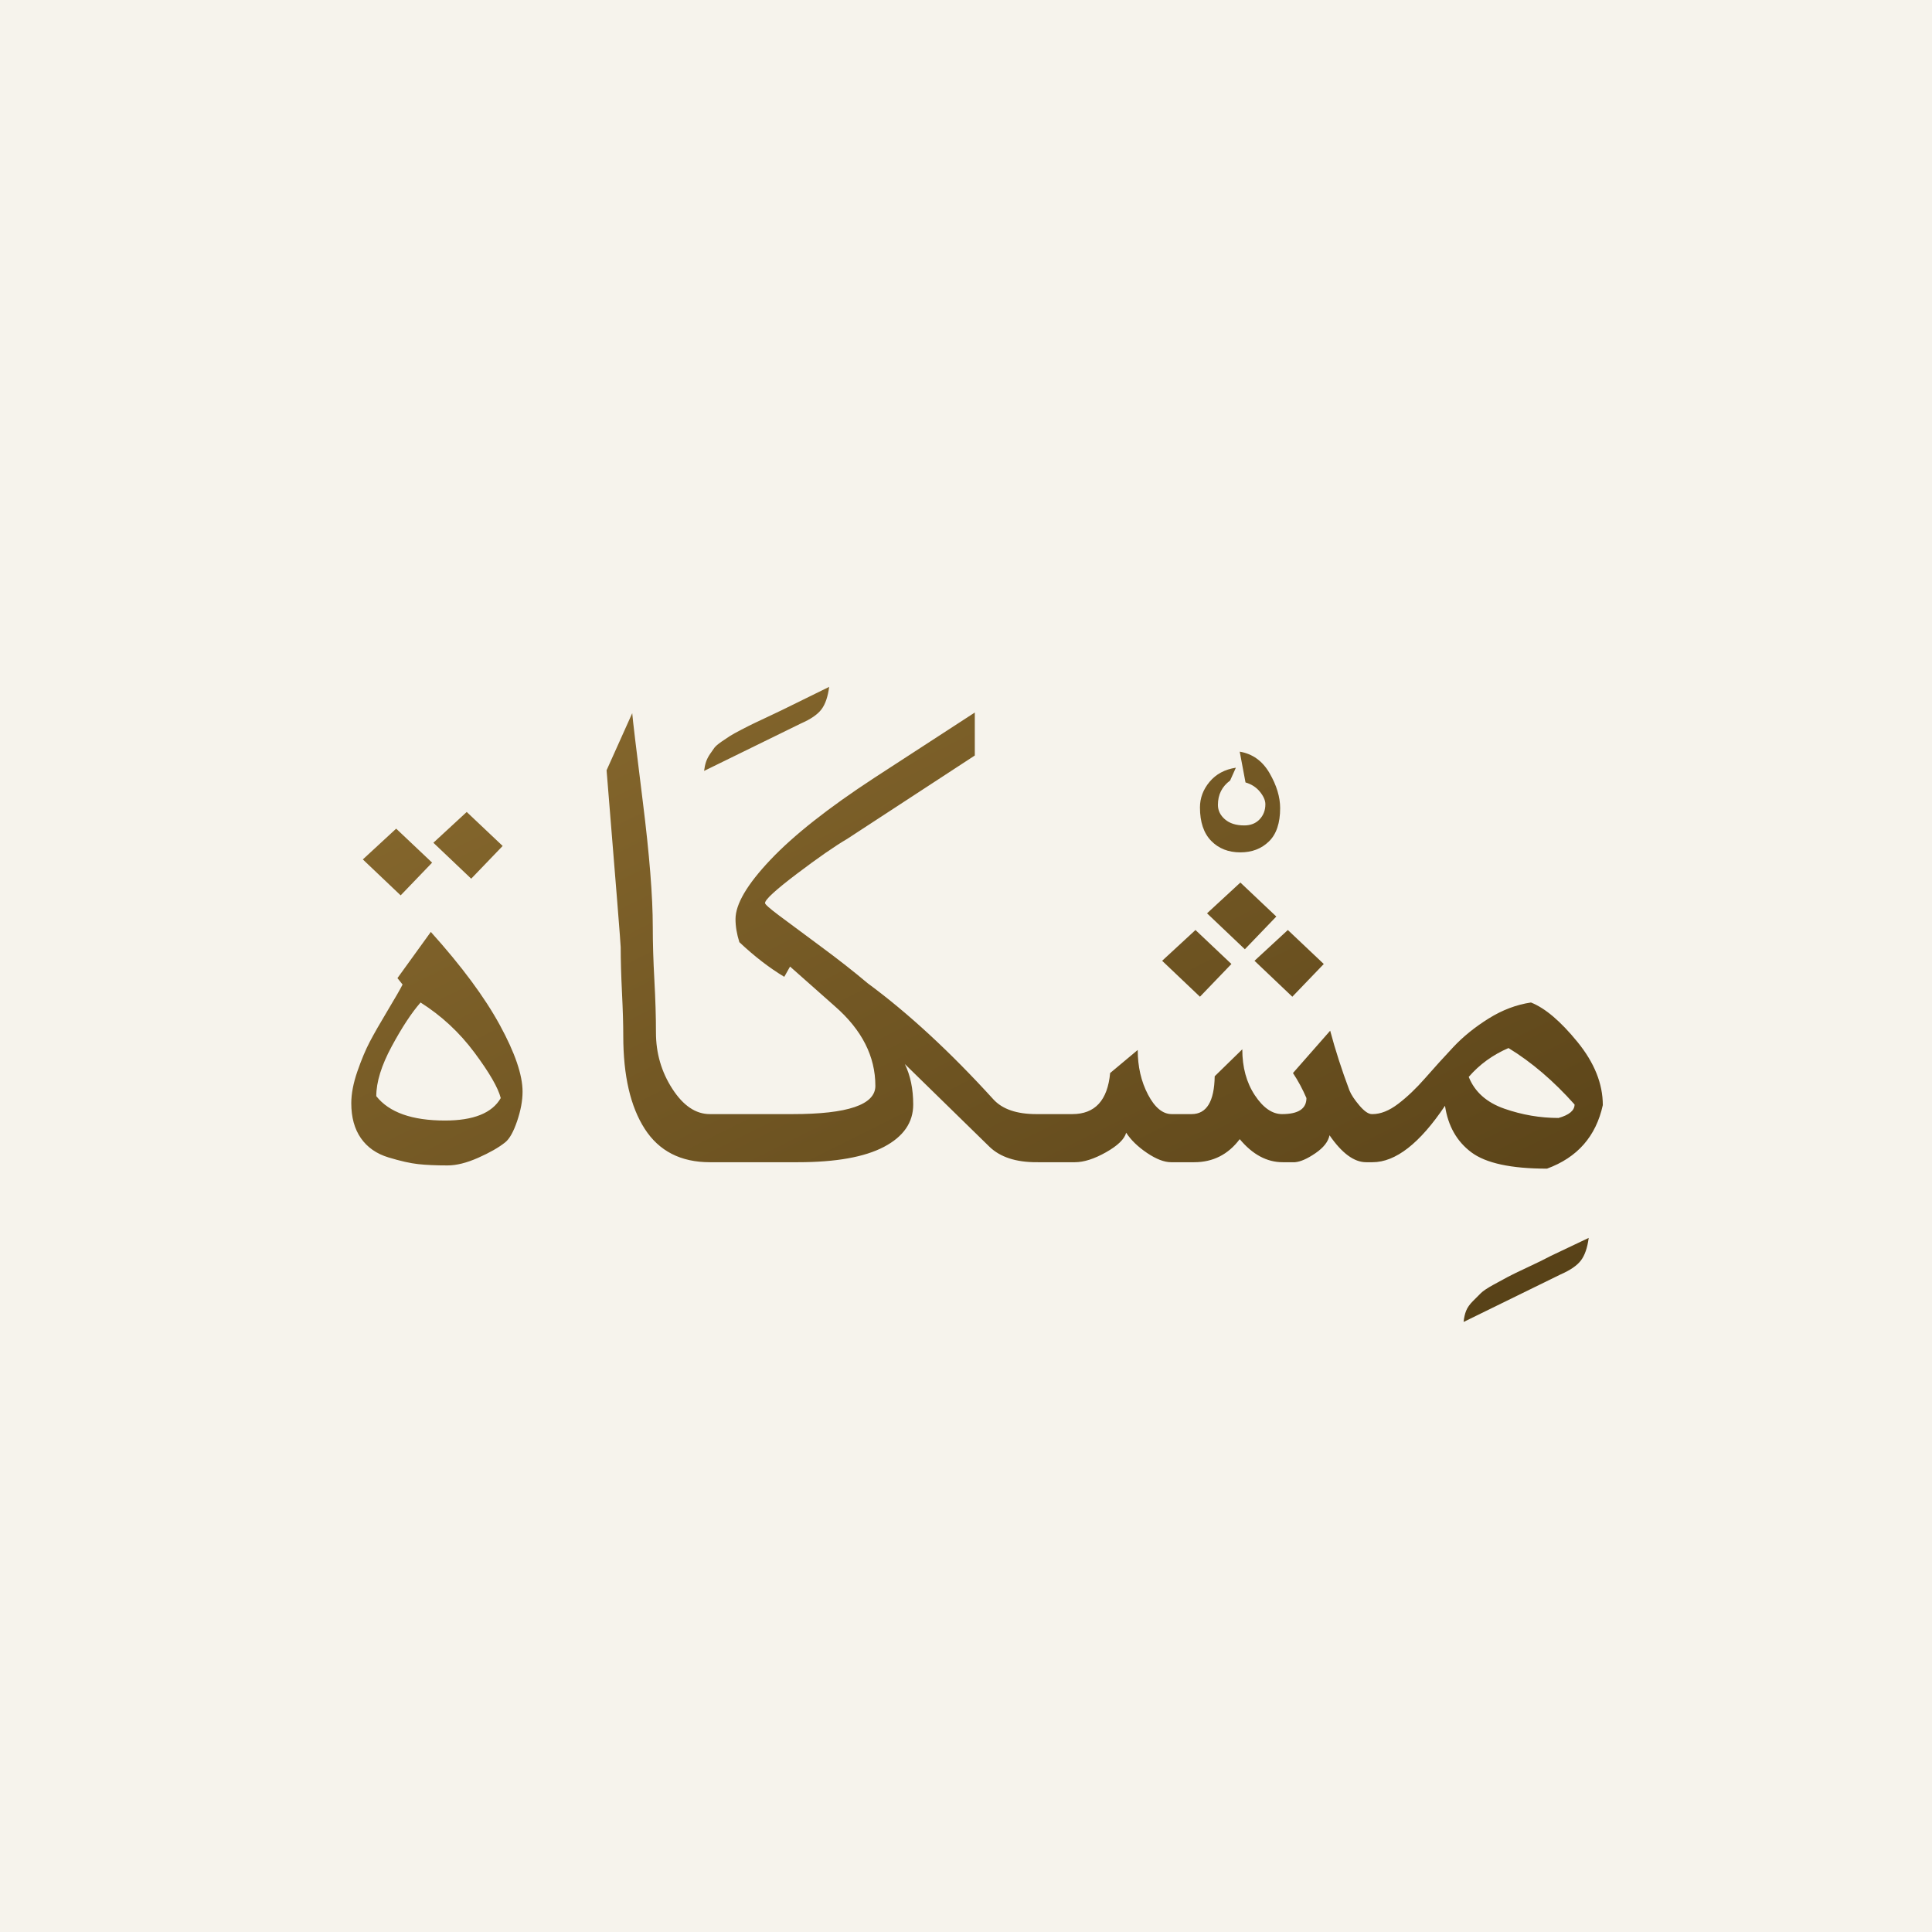
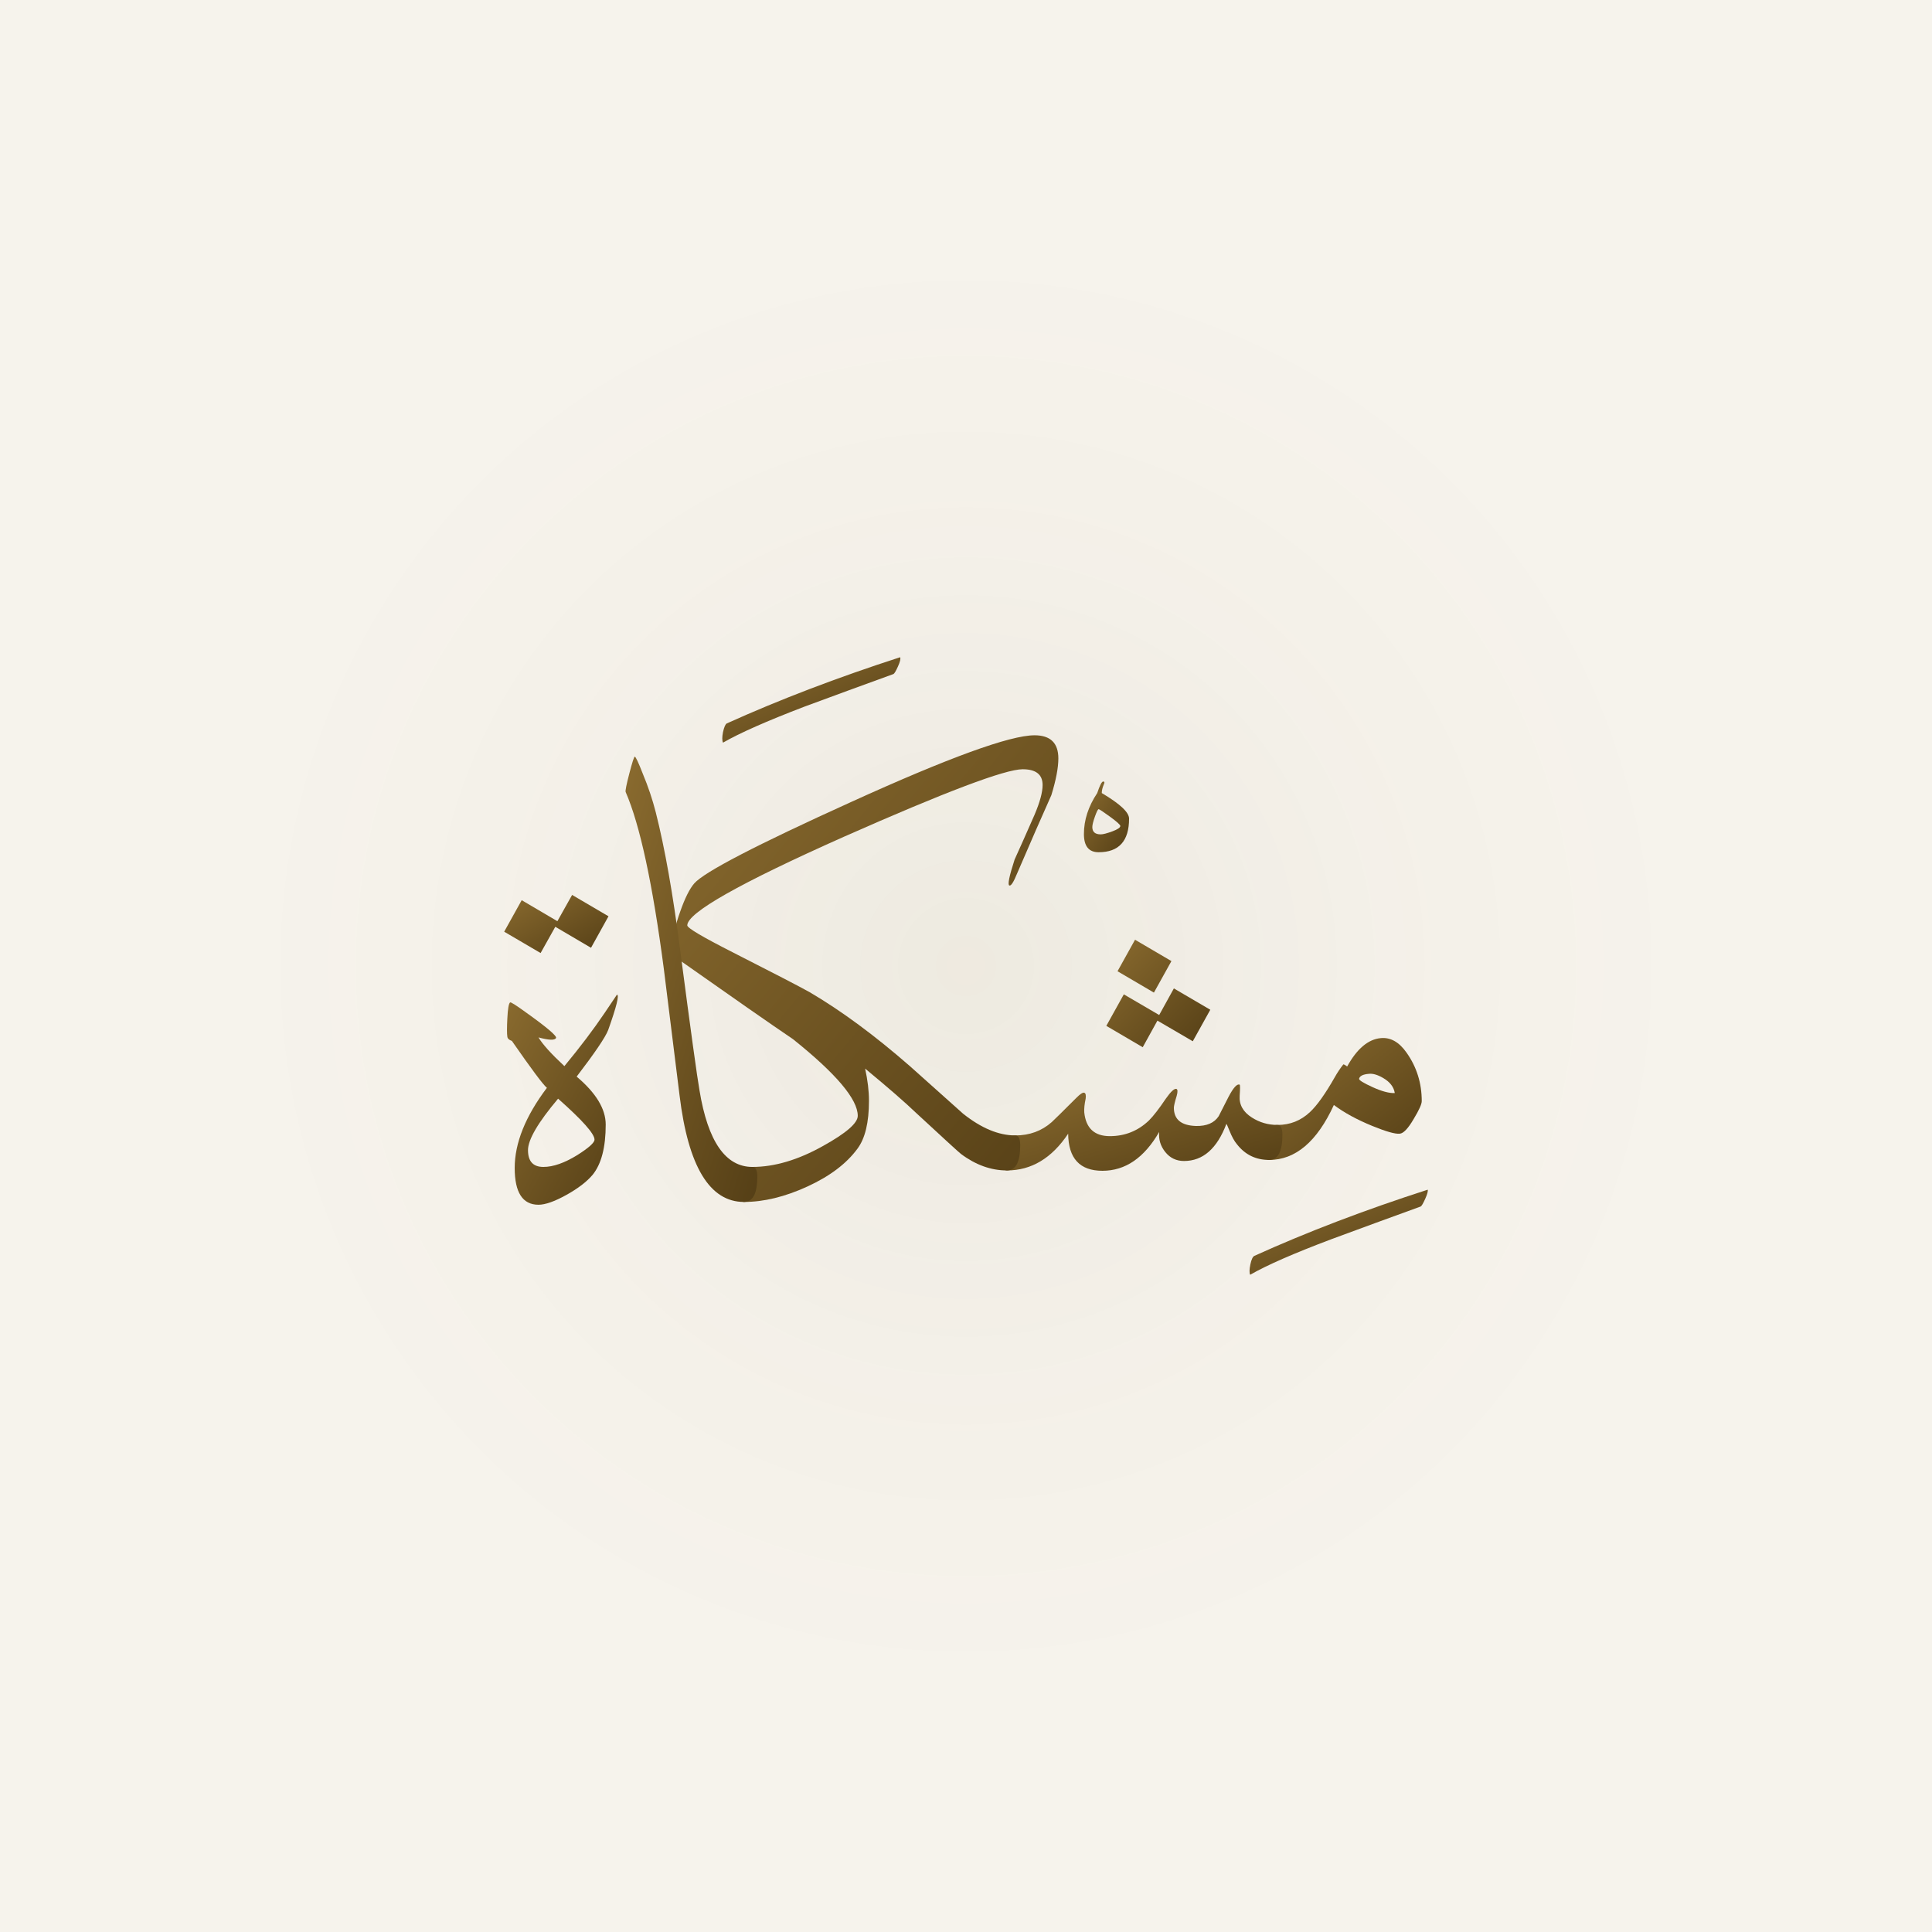
<svg xmlns="http://www.w3.org/2000/svg" viewBox="0 0 1024 1024" width="1024" height="1024">
  <defs>
-     <linearGradient id="umberGold" x1="0%" y1="0%" x2="100%" y2="100%">
+     <linearGradient id="champagneGold" x1="0%" y1="0%" x2="100%" y2="100%">
+       <stop offset="0%" stop-color="#E5CFA0" />
+       <stop offset="100%" stop-color="#B89655" />
+     </linearGradient>
+     <linearGradient id="umberBronze" x1="0%" y1="0%" x2="100%" y2="100%">
      <stop offset="0%" stop-color="#8A6B2F" />
      <stop offset="100%" stop-color="#553F16" />
    </linearGradient>
+     <radialGradient id="obsidianAura" cx="50%" cy="50%" r="50%">
+       <stop offset="0%" stop-color="#C8A96A" stop-opacity="0.08" />
+       <stop offset="60%" stop-color="#C8A96A" stop-opacity="0.02" />
+       <stop offset="100%" stop-color="#C8A96A" stop-opacity="0.0" />
+     </radialGradient>
+     <radialGradient id="alabasterAura" cx="50%" cy="50%" r="50%">
+       <stop offset="0%" stop-color="#705622" stop-opacity="0.06" />
+       <stop offset="60%" stop-color="#705622" stop-opacity="0.015" />
+       <stop offset="100%" stop-color="#705622" stop-opacity="0.0" />
+     </radialGradient>
  </defs>
  <rect width="1024" height="1024" fill="#F6F3EC" />
-   <text x="517" y="616" text-anchor="middle" font-family="'Diwan Thuluth', 'Mishafi', 'Amiri', serif" font-size="340" font-weight="normal" fill="url(#umberGold)">
-     مِشْكَاة
-   </text>
+   <circle cx="512" cy="512" r="380" fill="url(#alabasterAura)" />
+   <g fill="url(#umberBronze)" fill-rule="evenodd">
+     <path d="M753.55 583.62 Q753.55 586.03 749.28 593.08 Q744.83 600.69 741.86 600.88 Q738.33 601.25 727.39 596.79 Q715.14 591.79 706.98 585.66 Q693.62 614.79 672.65 614.79 Q670.05 614.79 670.05 609.60 Q670.05 596.24 677.10 596.24 Q687.12 596.24 694.36 589.37 Q699.93 584.18 707.53 570.82 Q709.39 567.48 711.99 564.14 Q712.54 564.14 714.03 565.25 Q721.82 551.15 731.84 550.22 Q739.63 549.48 745.57 558.02 Q753.55 569.33 753.55 583.62 Z M739.26 579.35 Q738.52 574.53 733.14 571.38 Q728.69 568.78 725.53 569.15 Q720.89 569.52 720.34 571.75 Q720.15 572.86 727.48 576.20 Q734.81 579.54 739.26 579.35 Z" />
+     <path d="M677.10 596.24 Q679.70 596.24 679.70 601.43 Q679.70 614.79 672.65 614.79 Q662.07 614.79 655.58 606.44 Q653.54 604.03 651.68 599.39 Q650.20 595.68 650.01 595.68 Q642.59 615.35 627.56 615.35 Q621.44 615.35 617.64 610.62 Q613.83 605.89 614.39 599.95 Q602.51 620.54 584.33 620.54 Q566.33 620.54 566.15 600.88 Q553.16 620.36 533.68 620.36 Q531.08 620.36 531.08 615.16 Q531.08 601.80 538.13 601.80 Q549.45 601.80 557.43 594.75 Q559.65 592.71 570.60 581.77 Q573.57 578.80 574.68 579.17 Q575.79 579.54 575.42 582.32 Q574.50 586.59 574.68 589.56 Q575.98 602.18 588.23 602.18 Q600.29 602.18 609.01 593.83 Q612.53 590.30 617.91 582.32 Q621.81 576.76 623.48 577.13 Q624.59 577.50 623.67 580.84 Q622.18 585.66 622.18 587.15 Q622.18 596.42 633.87 596.79 Q642.41 596.98 645.93 591.60 Q648.53 586.40 651.13 581.39 Q655.02 573.97 657.06 574.90 Q657.44 575.27 657.06 580.65 Q656.51 587.89 663.56 592.34 Q669.68 596.24 677.10 596.24 Z" />
+     <path d="M560.95 401.97 Q560.95 409.39 557.24 421.45 Q550.00 437.60 539.06 463.02 Q536.27 469.88 534.97 469.32 Q533.49 468.77 537.76 455.59 Q541.65 447.06 548.33 431.84 Q552.60 421.82 552.60 416.07 Q552.60 407.72 542.02 407.72 Q528.11 407.72 447.21 443.53 Q364.27 480.46 364.27 490.48 Q364.27 492.52 388.39 504.76 Q421.23 521.46 429.21 525.92 Q454.45 540.76 482.46 565.25 Q496.57 577.87 510.48 590.30 Q524.95 601.80 538.13 601.80 Q540.73 601.80 540.73 607.00 Q540.73 620.36 533.68 620.36 Q521.06 620.36 509.37 611.64 Q507.88 610.53 485.62 589.93 Q476.71 581.39 458.53 566.37 Q460.57 575.64 460.57 583.44 Q460.57 600.69 454.45 608.86 Q445.73 620.73 427.91 628.89 Q410.10 637.06 394.33 637.06 Q391.73 637.06 391.73 631.86 Q391.73 618.50 398.78 618.50 Q416.41 618.50 436.26 607.37 Q454.63 597.17 454.63 591.41 Q454.63 578.24 420.31 550.78 Q403.05 539.09 358.52 507.73 Q356.48 506.25 356.48 501.61 Q356.48 494.37 360.56 483.05 Q364.27 472.48 367.98 468.21 Q375.96 459.12 450.92 425.16 Q528.85 389.72 548.33 389.72 Q560.95 389.72 560.95 401.97 Z" />
+     <path d="M398.78 618.50 Q401.38 618.50 401.38 623.70 Q401.38 637.06 394.33 637.06 Q367.05 637.06 360.19 580.65 L351.84 513.48 Q342.93 445.76 331.61 419.78 Q331.24 418.86 333.56 409.95 Q335.88 401.04 336.44 401.04 Q337.18 401.04 340.71 410.13 Q344.97 420.34 347.57 430.54 Q354.81 459.12 360.56 504.02 Q368.91 567.66 370.77 578.05 Q377.44 618.50 398.78 618.50 Z" />
+     <path d="M326.98 527.21 Q329.02 527.21 322.34 545.96 Q320.11 551.71 305.64 570.63 Q321.04 583.62 321.04 596.05 Q321.04 614.05 314.17 622.59 Q309.53 628.15 300.16 633.35 Q290.79 638.54 285.41 638.54 Q272.80 638.54 272.80 619.06 Q272.80 599.21 289.87 576.57 Q286.90 574.16 271.31 551.71 Q269.09 550.96 268.90 549.48 Q268.53 547.07 268.90 539.83 Q269.27 532.04 270.38 531.30 Q270.94 530.93 278.36 536.31 Q295.80 548.74 294.69 550.22 Q293.58 552.08 285.41 549.85 Q288.57 555.23 299.14 565.07 Q311.58 550.04 320.48 536.86 Q326.98 527.21 326.98 527.21 Z M315.10 604.03 Q315.10 599.39 295.80 582.32 Q279.85 601.25 279.85 609.60 Q279.85 618.50 288.01 618.50 Q295.80 618.50 306.01 612.20 Q315.10 606.44 315.10 604.03 Z" />
+     <path d="M756.70 630.56 Q757.07 631.68 755.40 635.39 Q753.73 639.10 752.99 639.47 Q729.43 648.01 705.86 656.73 Q675.80 668.04 662.63 675.65 Q661.89 674.17 662.72 670.18 Q663.56 666.19 664.86 665.63 Q706.60 646.71 756.70 630.56 Z" />
+     <path d="M620.88 509.40 L611.60 526.10 L592.31 514.78 L601.59 498.08 Z M641.48 535.19 L632.20 551.89 L613.46 540.95 L605.67 555.05 L586.37 543.73 L595.65 527.03 L614.39 537.98 L622.18 523.88 Z" />
+     <path d="M598.43 433.88 Q598.43 451.70 582.29 451.70 Q574.50 451.70 574.50 442.05 Q574.50 430.92 581.55 420.34 Q583.59 414.22 584.70 414.22 Q585.81 414.22 585.07 415.70 Q583.96 418.30 583.96 420.34 Q598.43 428.88 598.43 433.88 Z M593.79 437.78 Q593.79 436.85 588.32 432.86 Q582.85 428.88 582.29 428.88 Q581.73 428.88 580.34 432.77 Q578.95 436.67 578.95 438.34 Q578.95 442.23 583.40 442.23 Q585.26 442.23 589.52 440.66 Q593.79 439.08 593.79 437.78 Z" />
+     <path d="M477.08 348.35 Q477.64 349.46 475.97 353.17 Q474.30 356.88 473.56 357.25 Q449.99 365.79 426.43 374.51 Q396.37 386.01 383.20 393.62 Q382.45 391.95 383.20 388.05 Q384.12 383.97 385.24 383.42 Q427.17 364.49 477.08 348.35 Z" />
+     <path d="M322.52 485.65 L313.25 502.35 L294.32 491.22 L286.53 505.13 L267.23 493.82 L276.51 477.12 L295.43 488.25 L303.23 474.33 Z" />
+   </g>
</svg>
